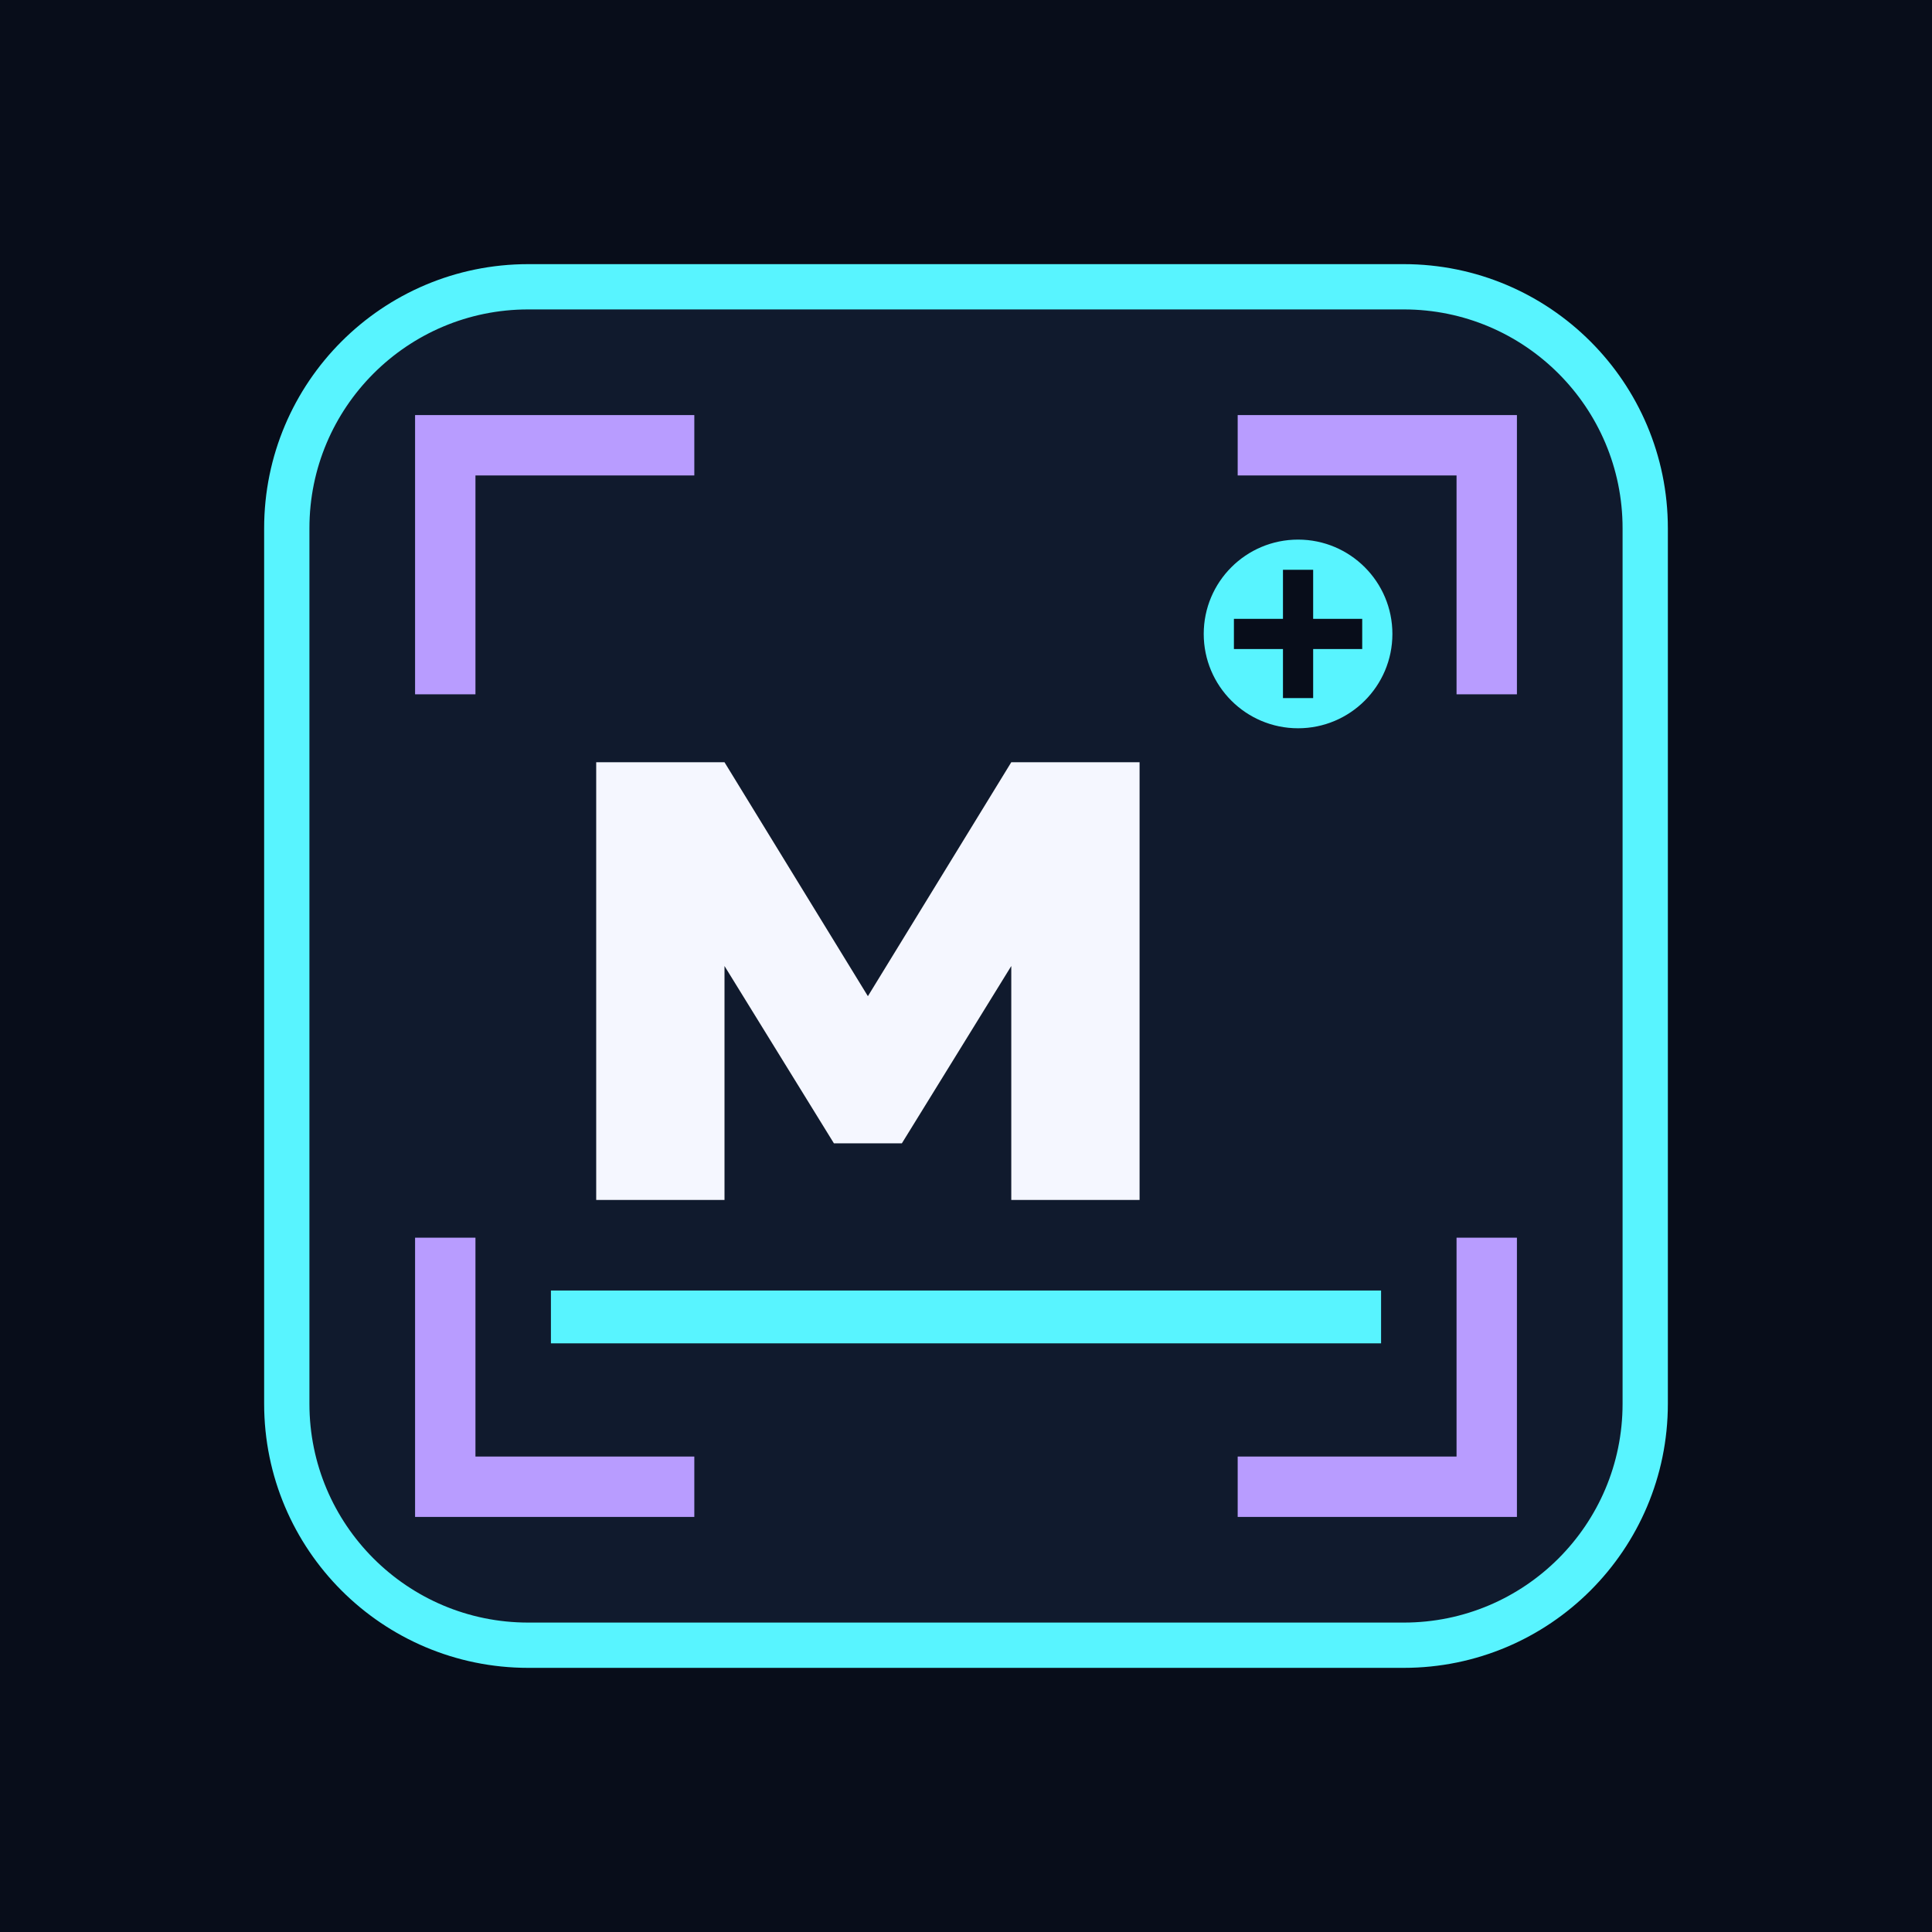
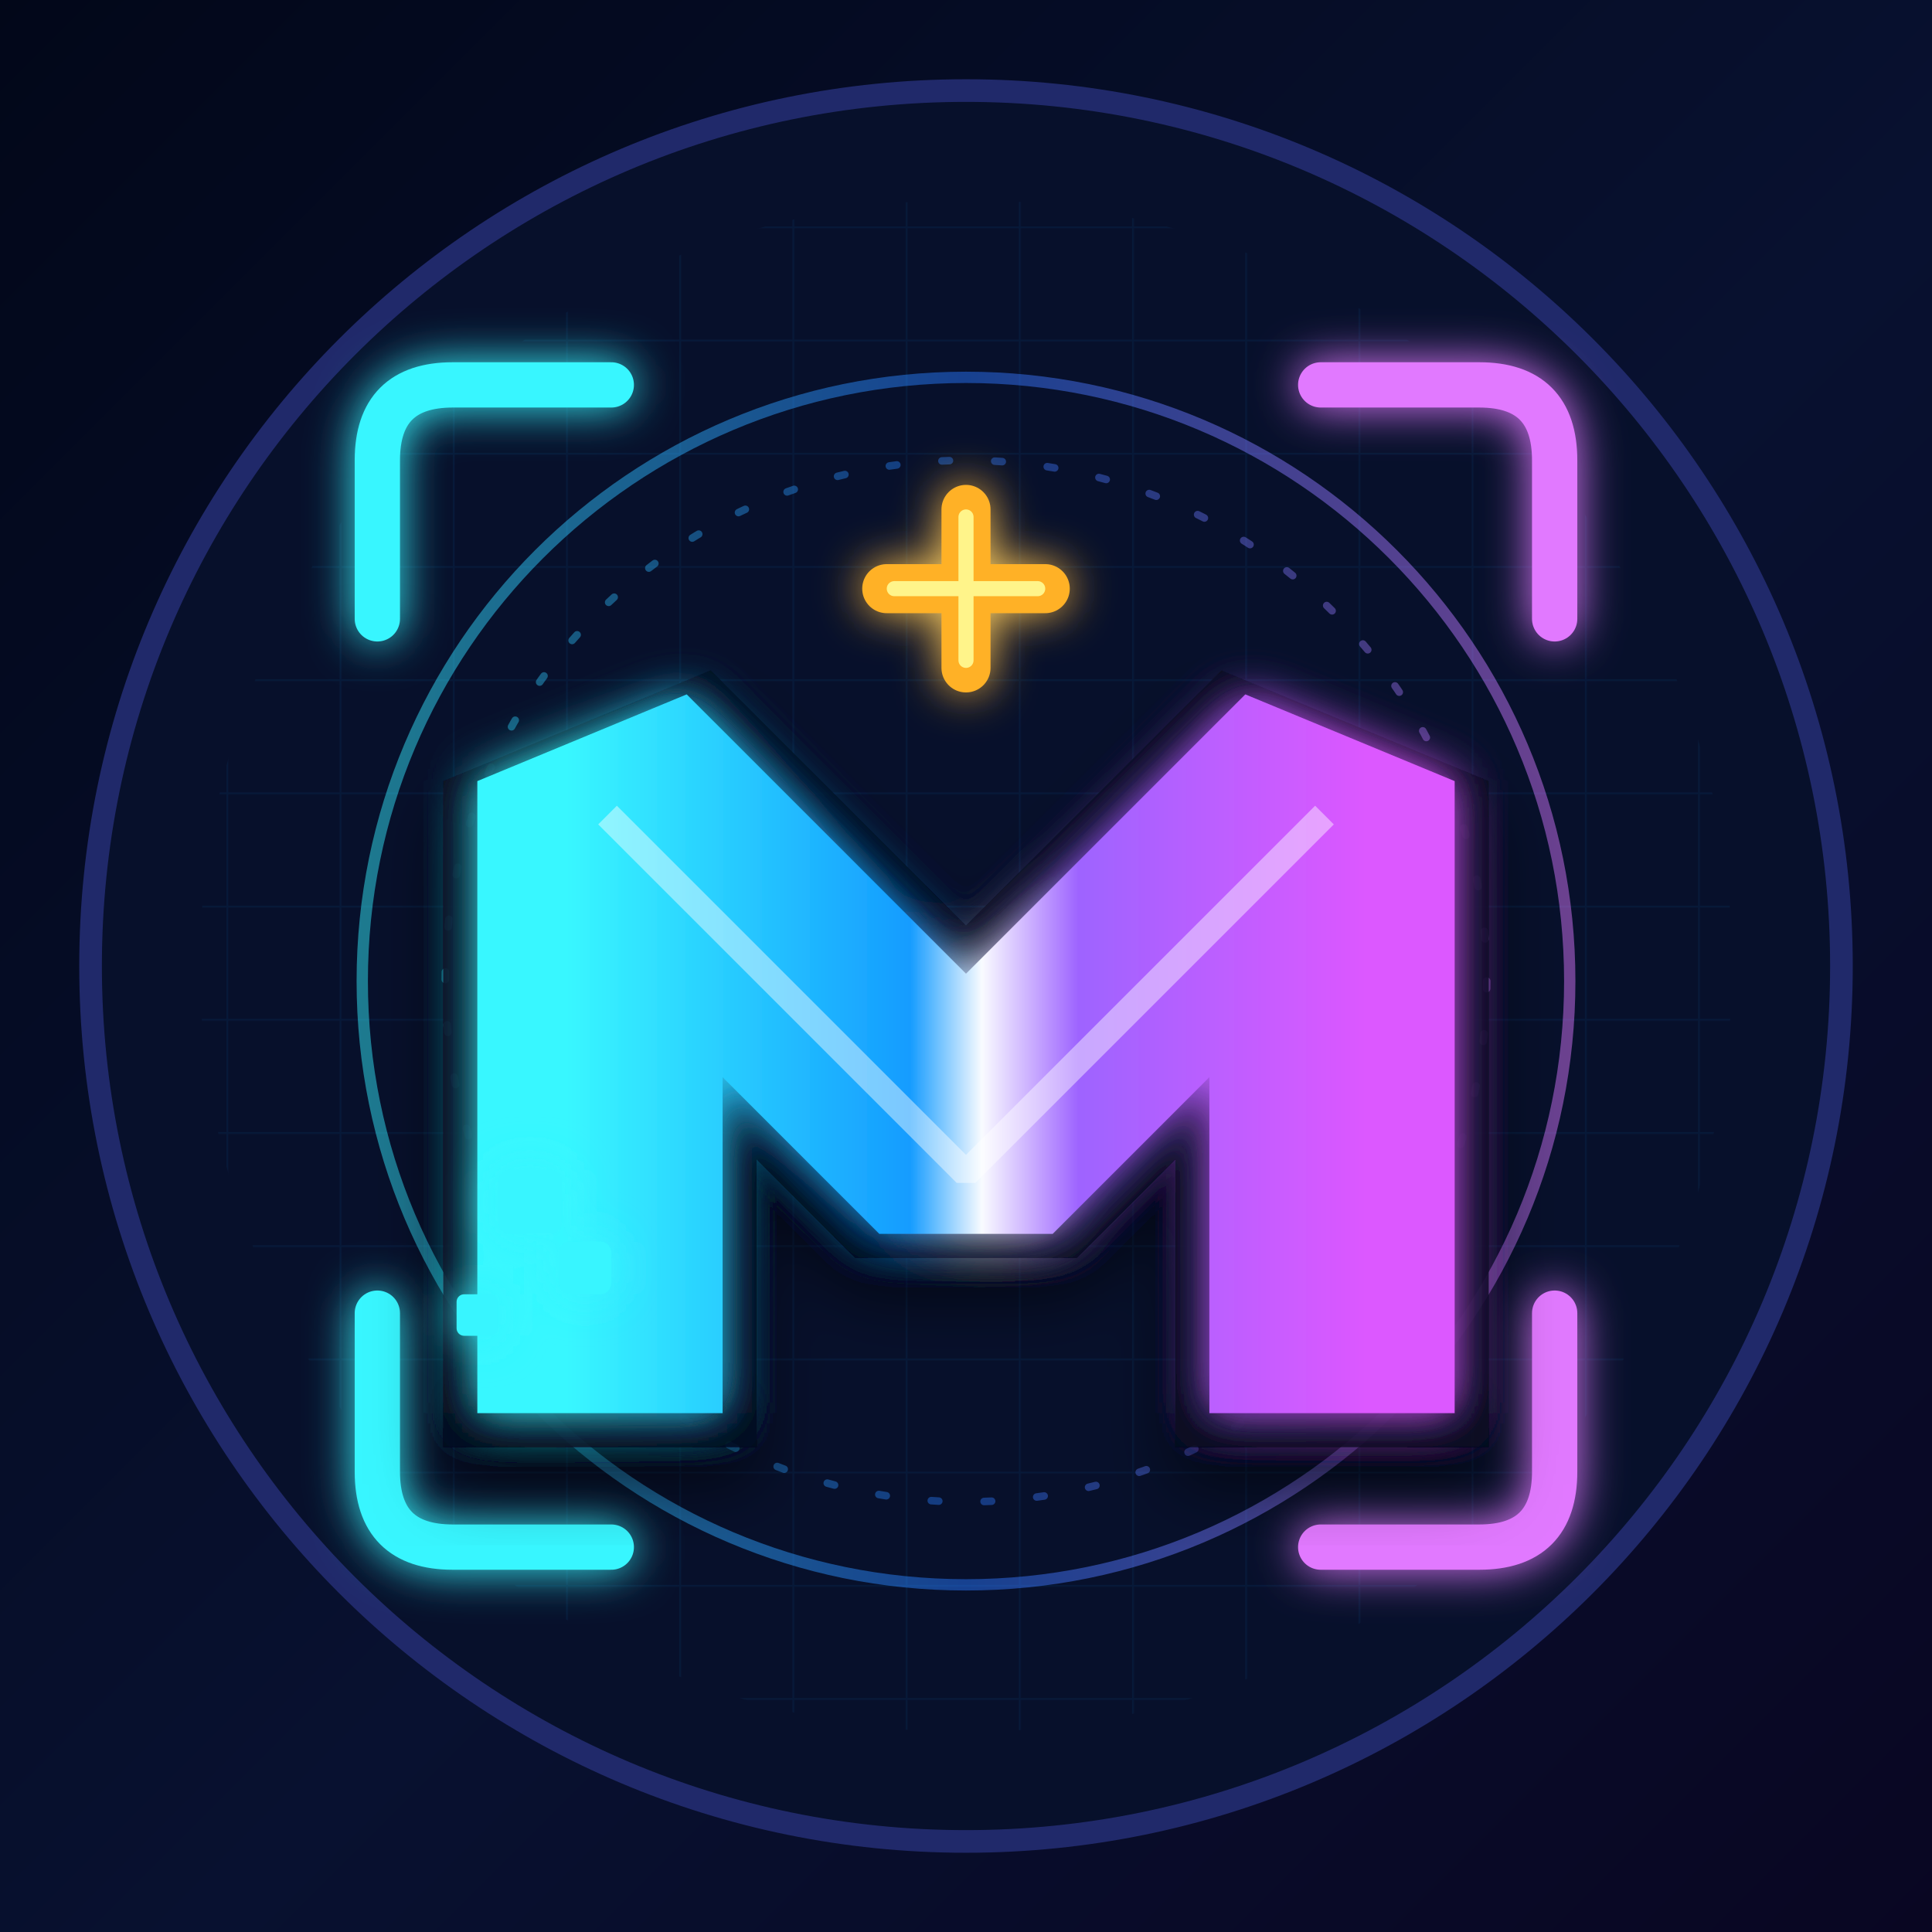
<svg xmlns="http://www.w3.org/2000/svg" viewBox="0 0 512 512" role="img" aria-labelledby="title desc">
-   <rect width="512" height="512" fill="#080d1a" />
-   <rect x="76" y="76" width="360" height="360" rx="64" fill="#101a2d" stroke="#58f4ff" stroke-width="12" />
-   <path d="M118 176v-58h58M394 176v-58h-58M118 336v58h58M394 336v58h-58" fill="none" stroke="#b89cff" stroke-width="16" stroke-linecap="square" />
-   <path d="M158 318V202h34l38 62 38-62h34v116h-34v-62l-29 47h-18l-29-47v62z" fill="#f5f7ff" />
-   <rect x="146" y="342" width="220" height="14" fill="#58f4ff" />
-   <circle cx="344" cy="168" r="25" fill="#58f4ff" />
-   <path d="M331 168h26M344 155v26" stroke="#080d1a" stroke-width="8" stroke-linecap="square" />
+   <defs>
+     <linearGradient id="bg" x1="0" y1="0" x2="1" y2="1">
+       <stop offset="0" stop-color="#020719" />
+       <stop offset="0.55" stop-color="#081130" />
+       <stop offset="1" stop-color="#090622" />
+     </linearGradient>
+     <linearGradient id="m" x1="150" y1="255" x2="362" y2="255" gradientUnits="userSpaceOnUse">
+       <stop offset="0" stop-color="#39f7ff" />
+       <stop offset="0.43" stop-color="#159cff" />
+       <stop offset="0.52" stop-color="#f9fbff" />
+       <stop offset="0.64" stop-color="#9e64ff" />
+       <stop offset="1" stop-color="#dc58ff" />
+     </linearGradient>
+     <linearGradient id="scan" x1="88" y1="256" x2="424" y2="256" gradientUnits="userSpaceOnUse">
+       <stop offset="0" stop-color="#36f5ff" />
+       <stop offset="0.5" stop-color="#2777ff" />
+       <stop offset="1" stop-color="#e277ff" />
+     </linearGradient>
+     <pattern id="grid" width="30" height="30" patternUnits="userSpaceOnUse">
+       <path d="M30 0H0V30" fill="none" stroke="#1687d1" stroke-opacity="0.11" />
+     </pattern>
+     <filter id="glow" x="-60%" y="-60%" width="220%" height="220%">
+       <feGaussianBlur stdDeviation="6" result="b" />
+       <feMerge>
+         <feMergeNode in="b" />
+         <feMergeNode in="SourceGraphic" />
+       </feMerge>
+     </filter>
+     <filter id="shadow" x="-50%" y="-50%" width="200%" height="200%">
+       <feDropShadow dx="0" dy="10" stdDeviation="9" flood-color="#000" flood-opacity="0.6" />
+     </filter>
+   </defs>
+   <rect width="512" height="512" fill="url(#bg)" />
+   <circle cx="256" cy="256" r="232" fill="#07102b" stroke="#20296a" stroke-width="6" />
+   <circle cx="256" cy="256" r="203" fill="url(#grid)" opacity="0.72" />
+   <circle cx="256" cy="260" r="160" fill="none" stroke="url(#scan)" stroke-width="3" opacity="0.48" />
+   <circle cx="256" cy="260" r="138" fill="none" stroke="url(#scan)" stroke-width="2" stroke-dasharray="2 12" stroke-linecap="round" opacity="0.4" />
+   <g fill="none" stroke-width="12" stroke-linecap="round" filter="url(#glow)">
+     <path d="M100 164v-42q0-20 20-20h42" stroke="#39f6ff" />
+     <path d="M350 102h42q20 0 20 20v42" stroke="#e179ff" />
+     <path d="M100 348v42q0 20 20 20h42" stroke="#39f6ff" />
+     <path d="M350 410h42q20 0 20-20v-42" stroke="#e179ff" />
+   </g>
+   <g filter="url(#glow)">
+     <path d="M256 135v42M235 156h42" stroke="#ffb126" stroke-width="13" stroke-linecap="round" />
+     <path d="M256 137v38M237 156h38" stroke="#fff48a" stroke-width="4" stroke-linecap="round" />
+   </g>
+   <g filter="url(#shadow)">
+     <path d="M159 342V207L256 304L353 207V342" fill="none" stroke="#04091e" stroke-width="83" stroke-linecap="square" stroke-linejoin="bevel" opacity="0.88" />
+     <path d="M159 342V207L256 304L353 207V342" fill="none" stroke="url(#m)" stroke-width="65" stroke-linecap="square" stroke-linejoin="bevel" filter="url(#glow)" />
+     <path d="M161 216L256 311L351 216" fill="none" stroke="#fff" stroke-opacity="0.44" stroke-width="7" stroke-linejoin="bevel" />
+   </g>
+   <g fill="#37f5ff" filter="url(#glow)">
+     <rect x="132" y="310" width="17" height="17" rx="3" />
+     <rect x="148" y="329" width="14" height="14" rx="3" />
+     <rect x="121" y="343" width="11" height="11" rx="2" />
+   </g>
</svg>
